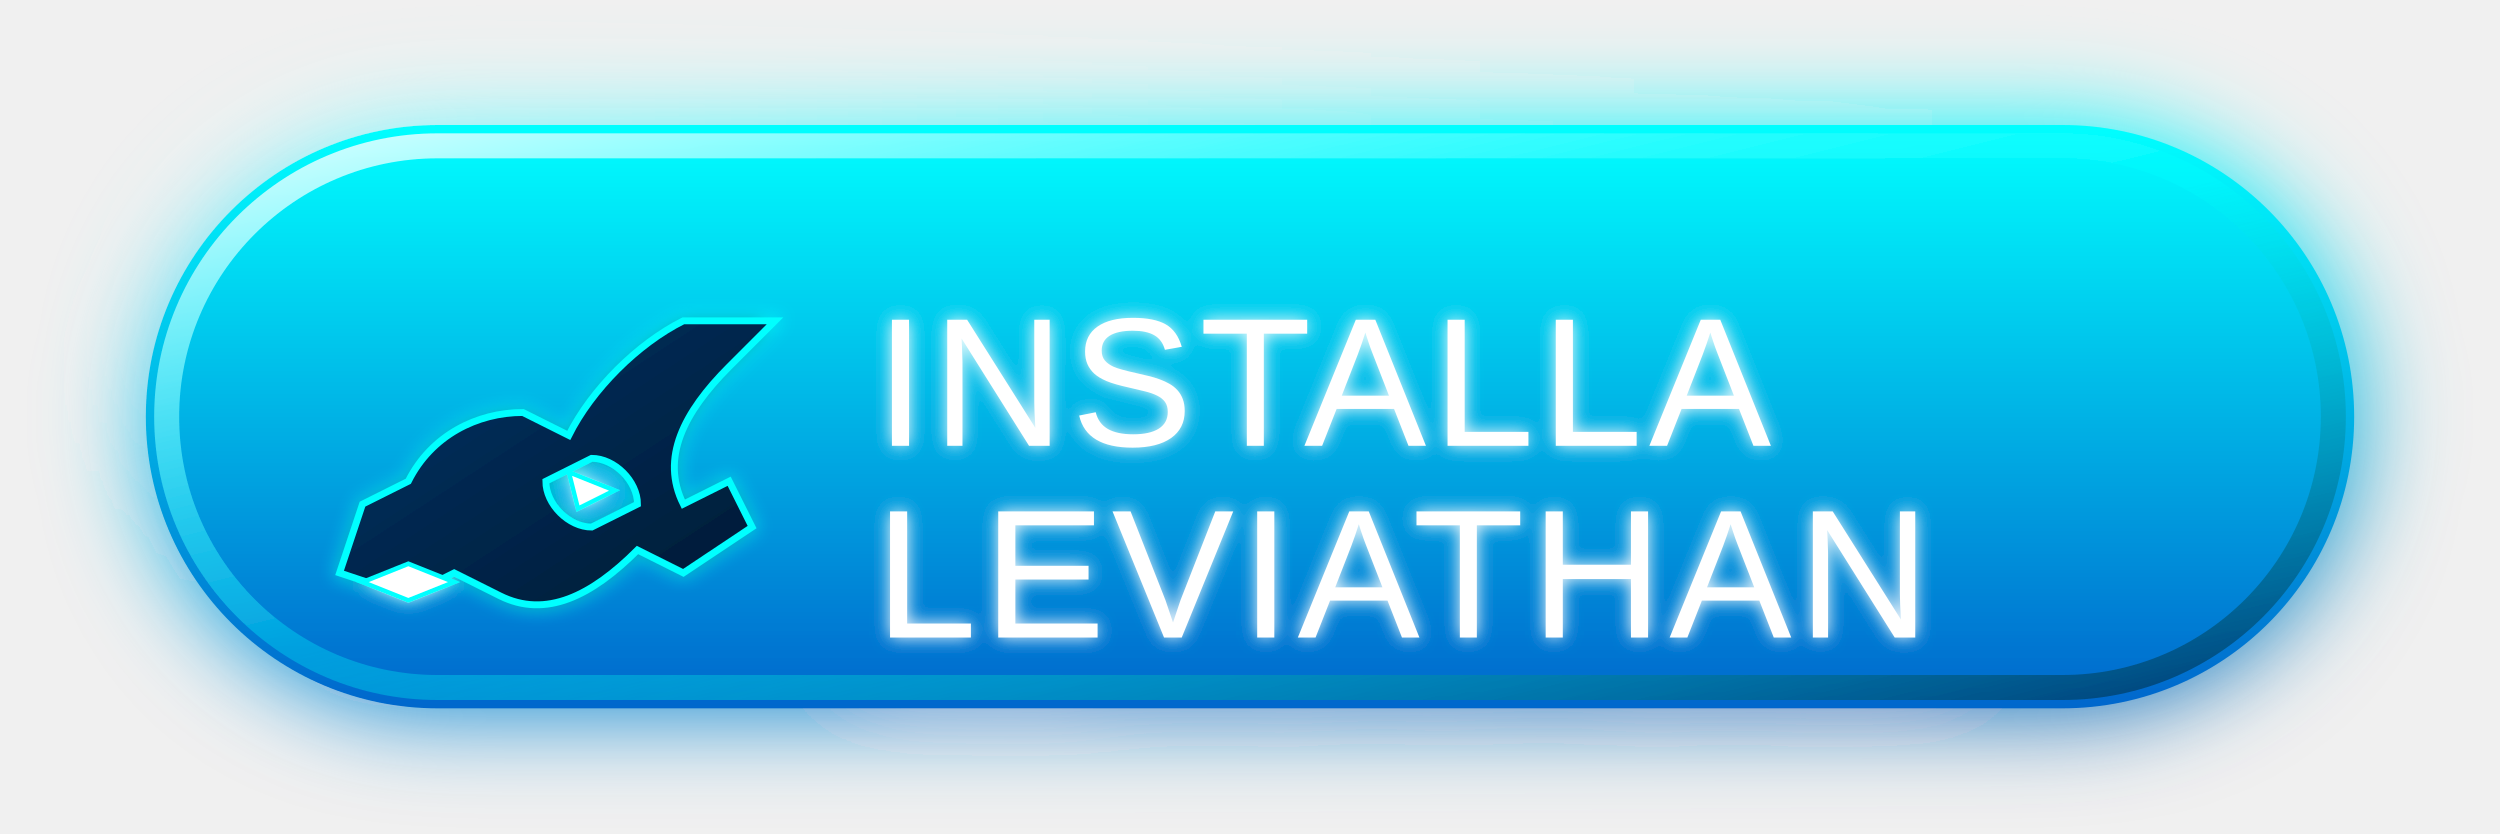
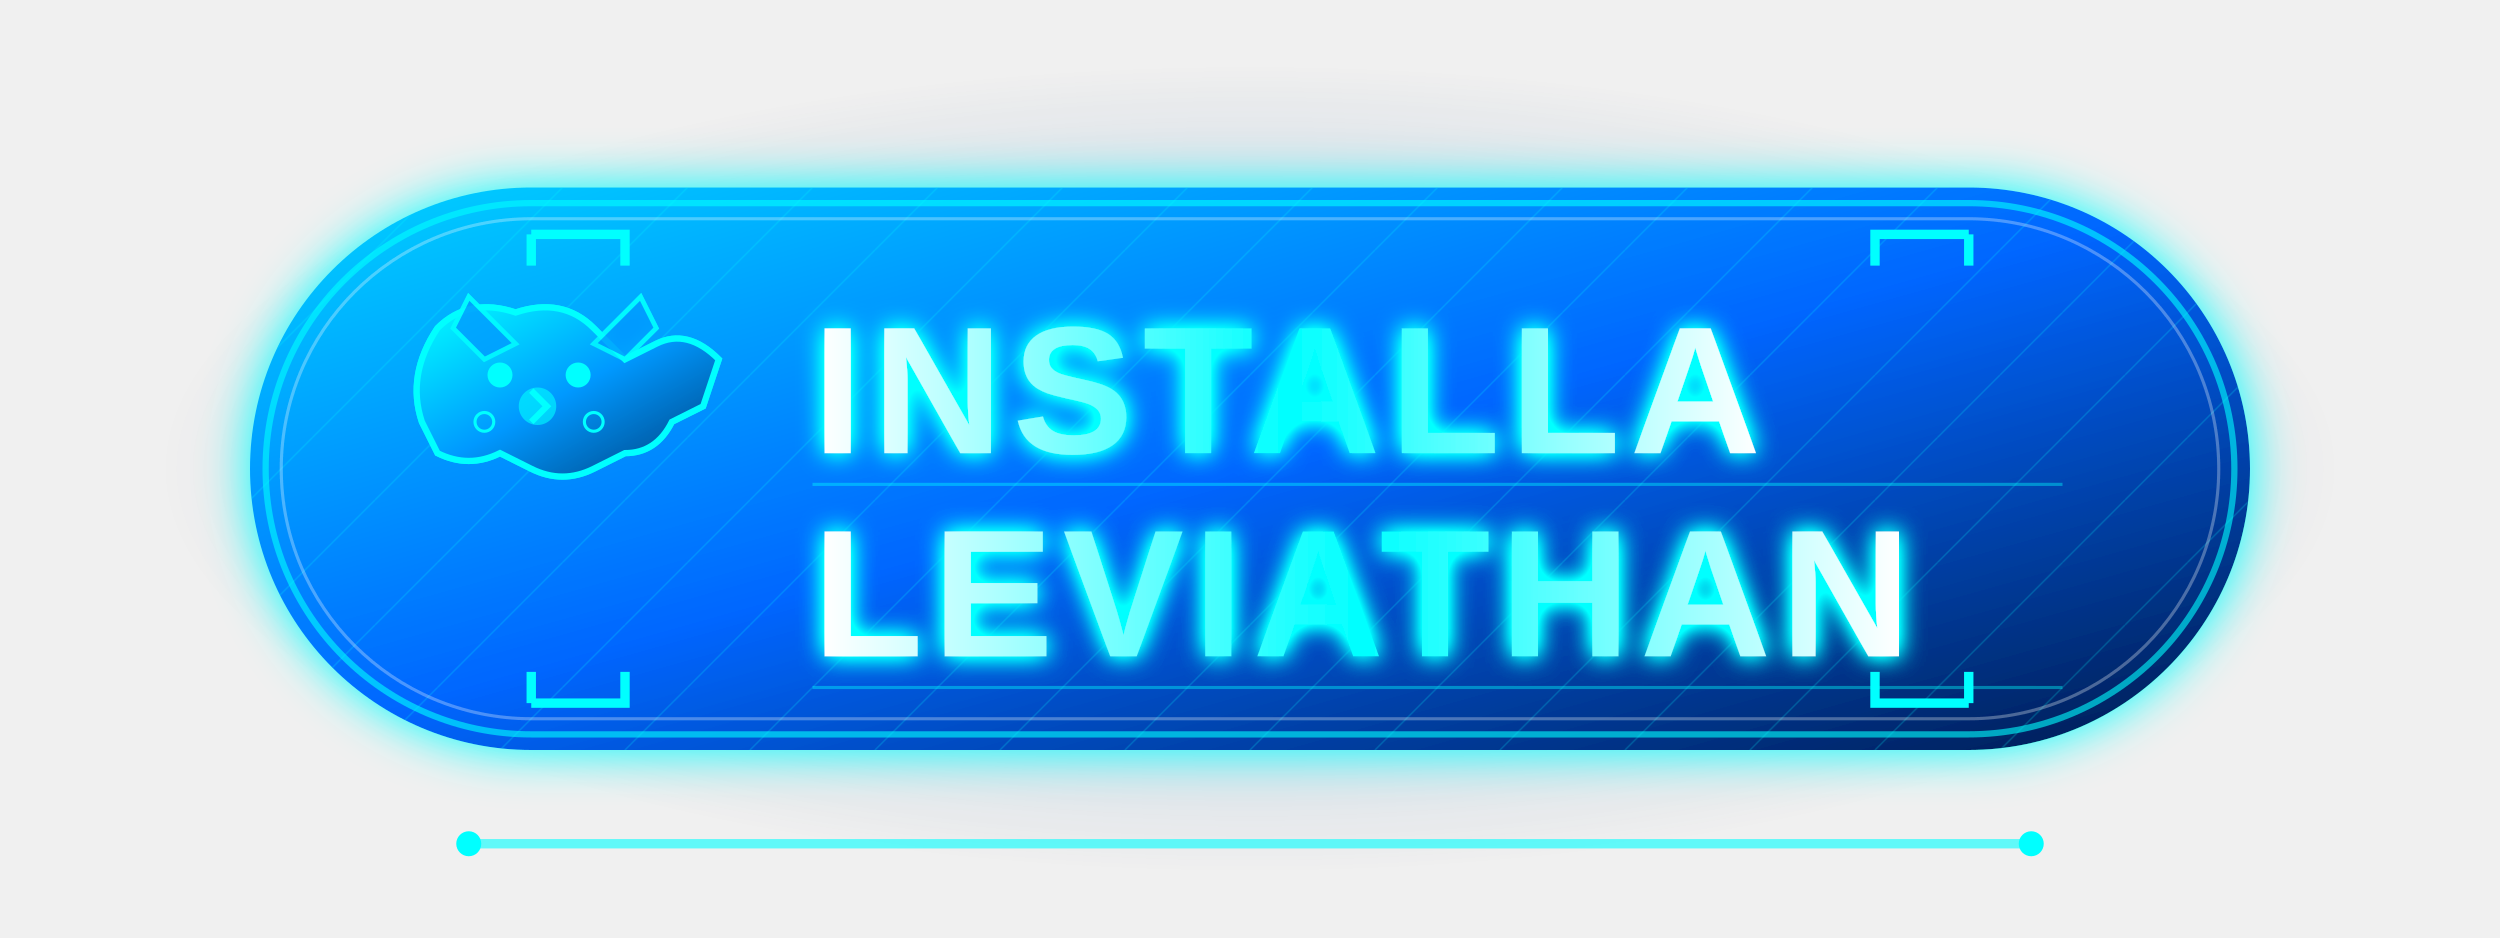
- <svg xmlns="http://www.w3.org/2000/svg" width="600" height="200" viewBox="0 0 600 200">
+ <svg xmlns="http://www.w3.org/2000/svg" width="800" height="300" viewBox="0 0 800 300">
  <defs>
-     <linearGradient id="bodyGrad" x1="0%" y1="0%" x2="0%" y2="100%">
-       <stop offset="0%" stop-color="#0ff" />
-       <stop offset="100%" stop-color="#0066cc" />
+     <linearGradient id="bodyGrad" x1="0%" y1="0%" x2="100%" y2="100%">
+       <stop offset="0%" stop-color="#00d4ff" />
+       <stop offset="50%" stop-color="#0066ff" />
+       <stop offset="100%" stop-color="#001a4d" />
    </linearGradient>
-     <linearGradient id="rimGrad" x1="0%" y1="0%" x2="100%" y2="100%">
-       <stop offset="0%" stop-color="#ffffff" stop-opacity="0.9" />
-       <stop offset="50%" stop-color="#00ffff" stop-opacity="0.3" />
-       <stop offset="100%" stop-color="#003366" stop-opacity="0.9" />
+     <radialGradient id="glowGrad" cx="50%" cy="50%">
+       <stop offset="0%" stop-color="#00ffff" stop-opacity="0.8" />
+       <stop offset="50%" stop-color="#0088ff" stop-opacity="0.4" />
+       <stop offset="100%" stop-color="#003366" stop-opacity="0" />
+     </radialGradient>
+     <linearGradient id="dragonGrad" x1="0%" y1="0%" x2="100%" y2="100%">
+       <stop offset="0%" stop-color="#00ffff" />
+       <stop offset="50%" stop-color="#0099ff" />
+       <stop offset="100%" stop-color="#003d7a" />
    </linearGradient>
-     <linearGradient id="dragonArmorGrad" x1="0%" y1="0%" x2="100%" y2="100%">
-       <stop offset="0%" stop-color="#003366" />
-       <stop offset="100%" stop-color="#001a33" />
+     <linearGradient id="textGrad" x1="0%" y1="0%" x2="100%" y2="0%">
+       <stop offset="0%" stop-color="#ffffff" />
+       <stop offset="50%" stop-color="#00ffff" />
+       <stop offset="100%" stop-color="#ffffff" />
    </linearGradient>
-     <filter id="softGlow" x="-40%" y="-40%" width="180%" height="180%">
-       <feGaussianBlur stdDeviation="12" result="blur" />
+     <filter id="outerGlow" x="-50%" y="-50%" width="200%" height="200%">
+       <feGaussianBlur stdDeviation="8" result="blur" />
+       <feColorMatrix in="blur" type="matrix" values="0 0 0 0 0                                                        0 0.8 0.8 0 1                                                        0 0.8 0.8 0 1                                                        0 0 0 1 0" />
      <feMerge>
-         <feMergeNode in="blur" />
+         <feMergeNode />
+         <feMergeNode in="SourceGraphic" />
+       </feMerge>
+     </filter>
+     <filter id="innerGlow">
+       <feGaussianBlur stdDeviation="3" result="blur" />
+       <feComposite in="blur" in2="SourceGraphic" operator="atop" />
+       <feMerge>
+         <feMergeNode />
        <feMergeNode in="SourceGraphic" />
      </feMerge>
    </filter>
    <filter id="textGlow">
-       <feGaussianBlur stdDeviation="2" result="blur" />
+       <feGaussianBlur stdDeviation="4" result="blur" />
+       <feColorMatrix in="blur" type="matrix" values="0 0 0 0 0                                                        0 1 1 0 1                                                        0 1 1 0 1                                                        0 0 0 2 0" />
      <feMerge>
-         <feMergeNode in="blur" />
+         <feMergeNode />
        <feMergeNode in="SourceGraphic" />
      </feMerge>
    </filter>
-     <path id="cyberDragonArmor" d="M 95 15 C 85 20 75 30 70 40 L 60 35 C 50 35 40 40 35 50 L 25 55 L 20 70 L 35 75 L 45 70 L 55 75 C 65 80 75 75 85 65 L 95 70 L 110 60 L 105 50 L 95 55 C 90 45 95 35 105 25 L 115 15 L 95 15 Z M 75 45 C 80 45 85 50 85 55 L 75 60 C 70 60 65 55 65 50 L 75 45 Z" />
-     <path id="cyberDragonEnergy" d="M 70 48 L 80 52 L 72 56 Z M 25 72 L 35 76 L 45 72 L 35 68 Z" />
+     <pattern id="techPattern" x="0" y="0" width="40" height="40" patternUnits="userSpaceOnUse">
+       <path d="M0,20 L20,0 M20,40 L40,20" stroke="#00ffff" stroke-width="0.5" opacity="0.2" />
+     </pattern>
  </defs>
-   <g transform="translate(35,30)" filter="url(#softGlow)">
-     <rect x="0" y="0" width="530" height="140" rx="70" fill="url(#bodyGrad)">
-       <animateTransform attributeName="transform" type="scale" values="1;1.03;1" dur="3s" repeatCount="indefinite" />
-     </rect>
-     <rect x="5" y="5" width="520" height="130" rx="65" fill="none" stroke="url(#rimGrad)" stroke-width="6" />
-     <g transform="translate(30,25)" filter="url(#textGlow)">
-       <g transform="scale(1.1) translate(-5, 5)">
-         <use href="#cyberDragonArmor" fill="url(#dragonArmorGrad)" stroke="#00ffff" stroke-width="1.5" />
-         <use href="#cyberDragonEnergy" fill="#ffffff" stroke="#00ffff" stroke-width="1" />
-       </g>
-       <text x="145" y="52" font-size="44" font-family="Arial Black, Arial, sans-serif" fill="#ffffff" letter-spacing="1.5">
+   <ellipse cx="400" cy="150" rx="350" ry="130" fill="url(#glowGrad)" opacity="0.4">
+     <animate attributeName="rx" values="350;370;350" dur="4s" repeatCount="indefinite" />
+     <animate attributeName="ry" values="130;145;130" dur="4s" repeatCount="indefinite" />
+   </ellipse>
+   <g transform="translate(80,60)" filter="url(#outerGlow)">
+     <rect x="0" y="0" width="640" height="180" rx="90" fill="url(#bodyGrad)" />
+     <rect x="0" y="0" width="640" height="180" rx="90" fill="url(#techPattern)" />
+     <rect x="5" y="5" width="630" height="170" rx="85" fill="none" stroke="#00ffff" stroke-width="2" opacity="0.6" />
+     <rect x="10" y="10" width="620" height="160" rx="80" fill="none" stroke="#ffffff" stroke-width="1" opacity="0.3" />
+     <path d="M 90,15 L 120,15 L 120,25 M 90,15 L 90,25" stroke="#00ffff" stroke-width="3" fill="none" />
+     <path d="M 550,15 L 520,15 L 520,25 M 550,15 L 550,25" stroke="#00ffff" stroke-width="3" fill="none" />
+     <path d="M 90,165 L 120,165 L 120,155 M 90,165 L 90,155" stroke="#00ffff" stroke-width="3" fill="none" />
+     <path d="M 550,165 L 520,165 L 520,155 M 550,165 L 550,155" stroke="#00ffff" stroke-width="3" fill="none" />
+     <g transform="translate(35,30)" filter="url(#innerGlow)">
+       <path d="M 20,45 Q 15,30 25,15 Q 35,5 50,10 Q 65,5 75,15 L 85,25 L 95,20 Q 105,15 115,25 L 110,40 L 100,45 Q 95,55 85,55 L 75,60 Q 65,65 55,60 L 45,55 Q 35,60 25,55 Z" fill="url(#dragonGrad)" stroke="#00ffff" stroke-width="2" />
+       <path d="M 50,20 L 35,5 L 30,15 L 40,25 Z" fill="#0099ff" stroke="#00ffff" stroke-width="1.5" opacity="0.8" />
+       <path d="M 75,20 L 90,5 L 95,15 L 85,25 Z" fill="#0099ff" stroke="#00ffff" stroke-width="1.5" opacity="0.8" />
+       <circle cx="45" cy="30" r="4" fill="#00ffff">
+         <animate attributeName="opacity" values="1;0.3;1" dur="2s" repeatCount="indefinite" />
+       </circle>
+       <circle cx="70" cy="30" r="4" fill="#00ffff">
+         <animate attributeName="opacity" values="1;0.3;1" dur="2s" repeatCount="indefinite" />
+       </circle>
+       <path d="M 55,35 L 60,40 L 55,45" stroke="#00ffff" stroke-width="2" fill="none" />
+       <circle cx="40" cy="45" r="3" fill="none" stroke="#00ffff" stroke-width="1" />
+       <circle cx="75" cy="45" r="3" fill="none" stroke="#00ffff" stroke-width="1" />
+       <circle cx="57" cy="40" r="6" fill="#00ffff" opacity="0.6">
+         <animate attributeName="r" values="6;9;6" dur="1.5s" repeatCount="indefinite" />
+         <animate attributeName="opacity" values="0.6;0.2;0.6" dur="1.5s" repeatCount="indefinite" />
+       </circle>
+     </g>
+     <g filter="url(#textGlow)">
+       <text x="180" y="85" font-size="58" font-family="'Arial Black', Arial, sans-serif" fill="url(#textGrad)" letter-spacing="3" font-weight="900">
        INSTALLA
+         <animate attributeName="opacity" values="1;0.85;1" dur="3s" repeatCount="indefinite" />
      </text>
-       <text x="145" y="98" font-size="44" font-family="Arial Black, Arial, sans-serif" fill="#ffffff" letter-spacing="1.5">
+       <text x="180" y="150" font-size="58" font-family="'Arial Black', Arial, sans-serif" fill="url(#textGrad)" letter-spacing="3" font-weight="900">
        LEVIATHAN
+         <animate attributeName="opacity" values="1;0.85;1" dur="3s" repeatCount="indefinite" />
      </text>
    </g>
+     <line x1="180" y1="95" x2="580" y2="95" stroke="#00ffff" stroke-width="1" opacity="0.4" />
+     <line x1="180" y1="160" x2="580" y2="160" stroke="#00ffff" stroke-width="1" opacity="0.4" />
  </g>
-   <line x1="100" y1="185" x2="500" y2="185" stroke="#00ffff" stroke-width="2" filter="url(#textGlow)" opacity="0.7" />
+   <g>
+     <line x1="150" y1="270" x2="650" y2="270" stroke="#00ffff" stroke-width="3" opacity="0.6">
+       <animate attributeName="x1" values="150;180;150" dur="3s" repeatCount="indefinite" />
+       <animate attributeName="x2" values="650;620;650" dur="3s" repeatCount="indefinite" />
+     </line>
+     <circle cx="150" cy="270" r="4" fill="#00ffff">
+       <animate attributeName="cx" values="150;180;150" dur="3s" repeatCount="indefinite" />
+     </circle>
+     <circle cx="650" cy="270" r="4" fill="#00ffff">
+       <animate attributeName="cx" values="650;620;650" dur="3s" repeatCount="indefinite" />
+     </circle>
+   </g>
</svg>
